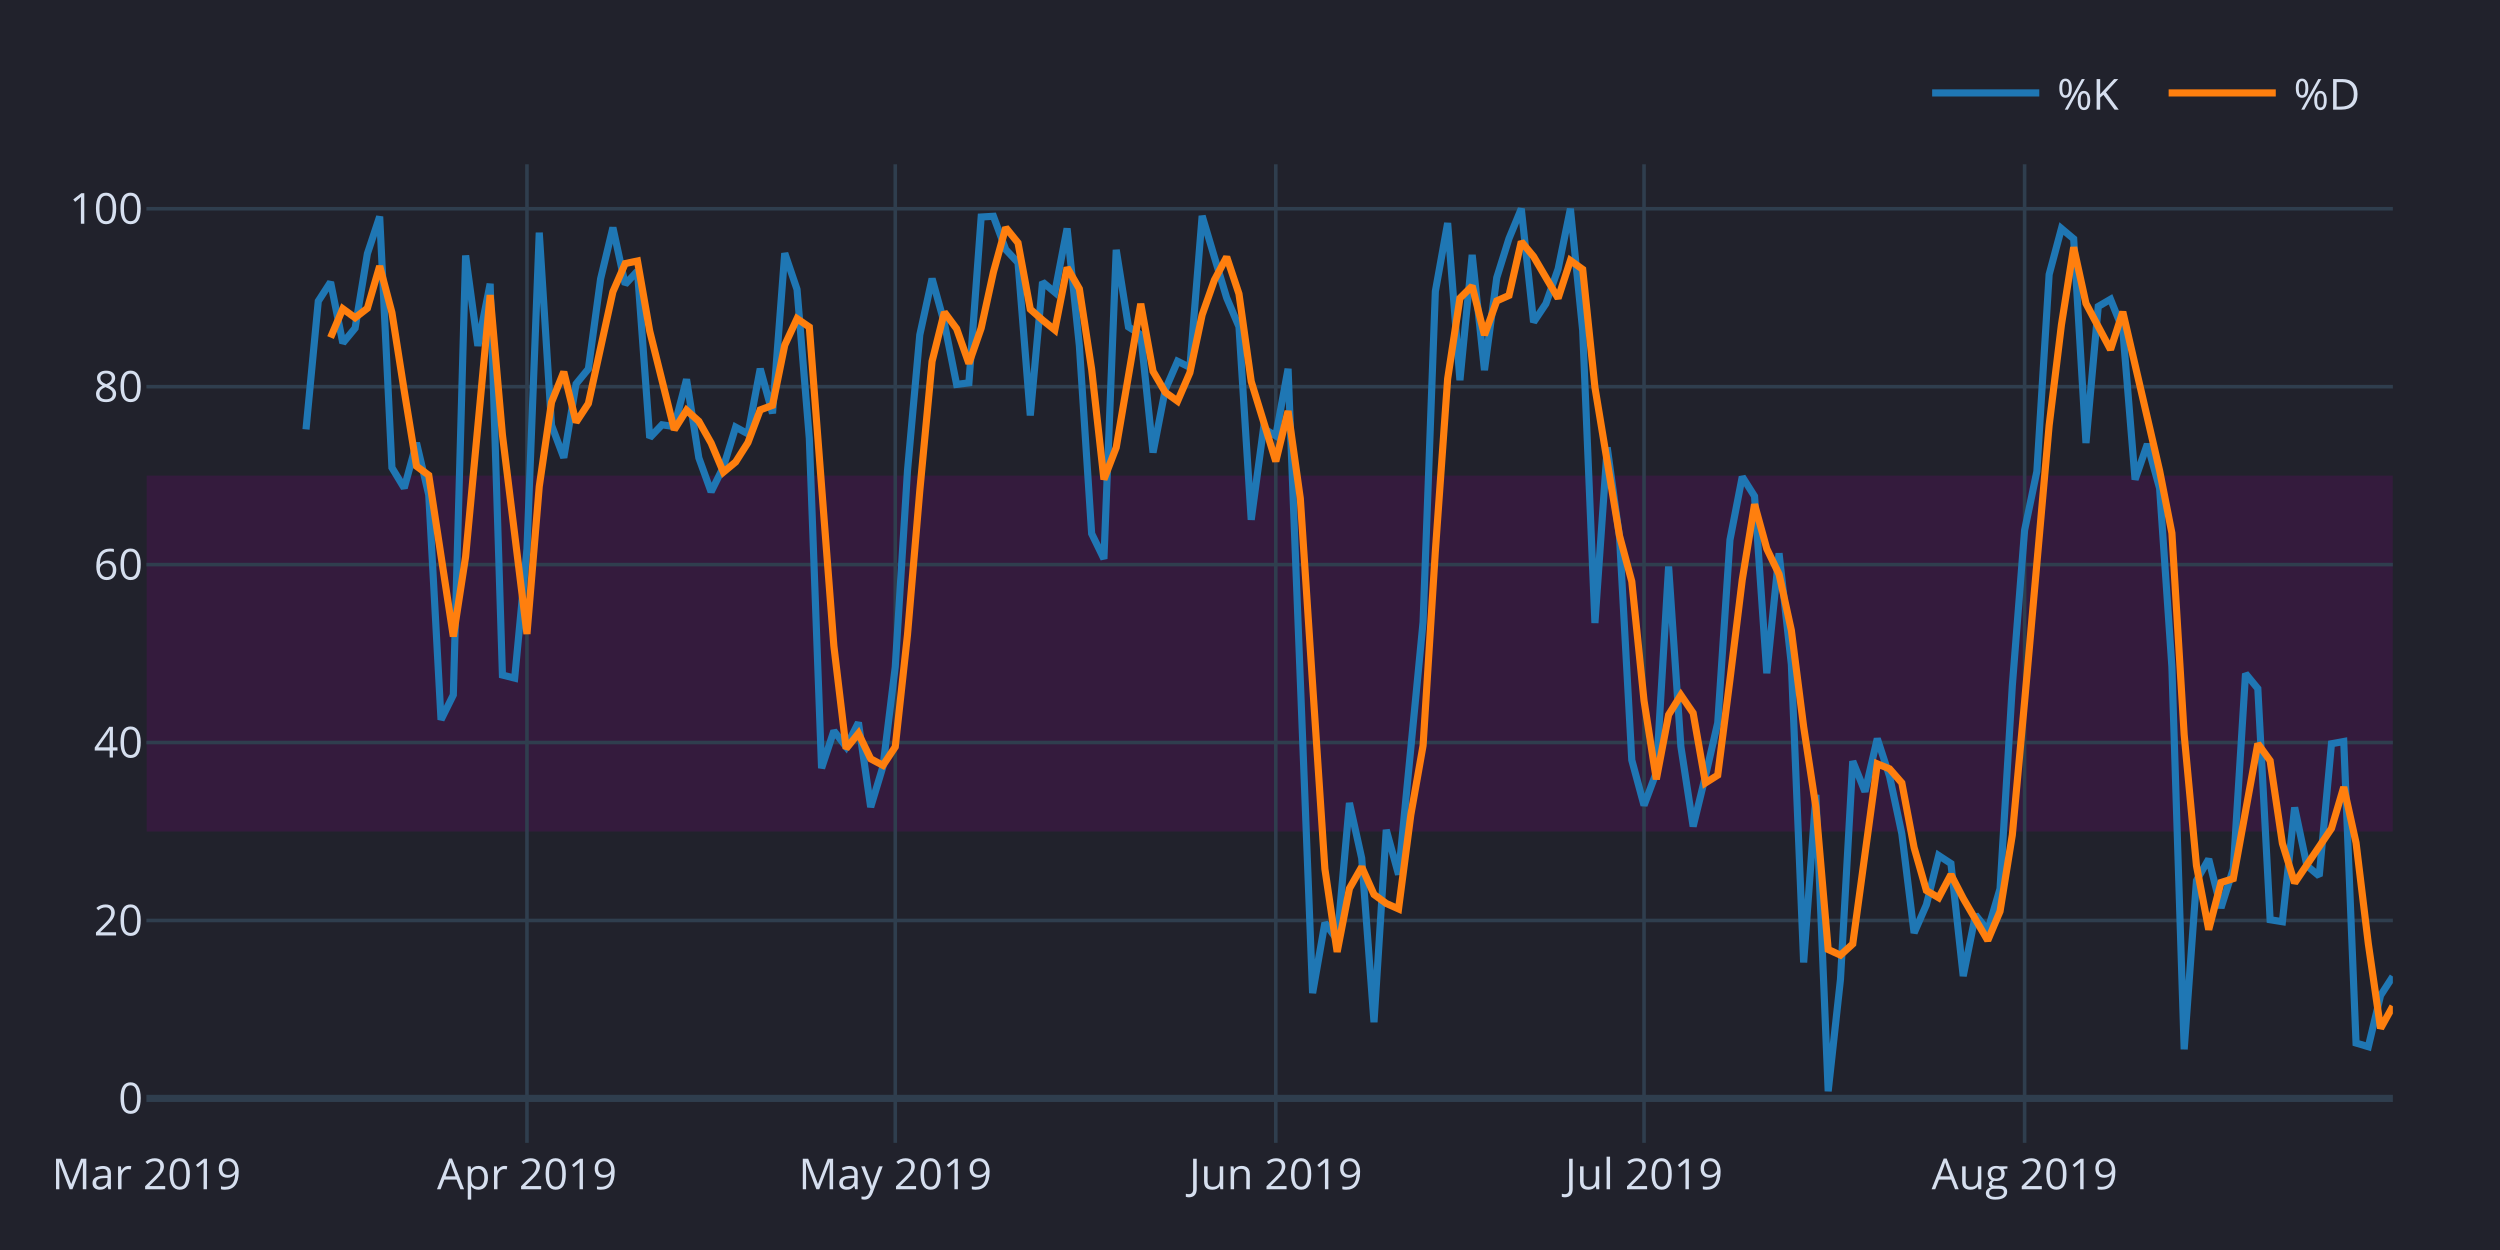
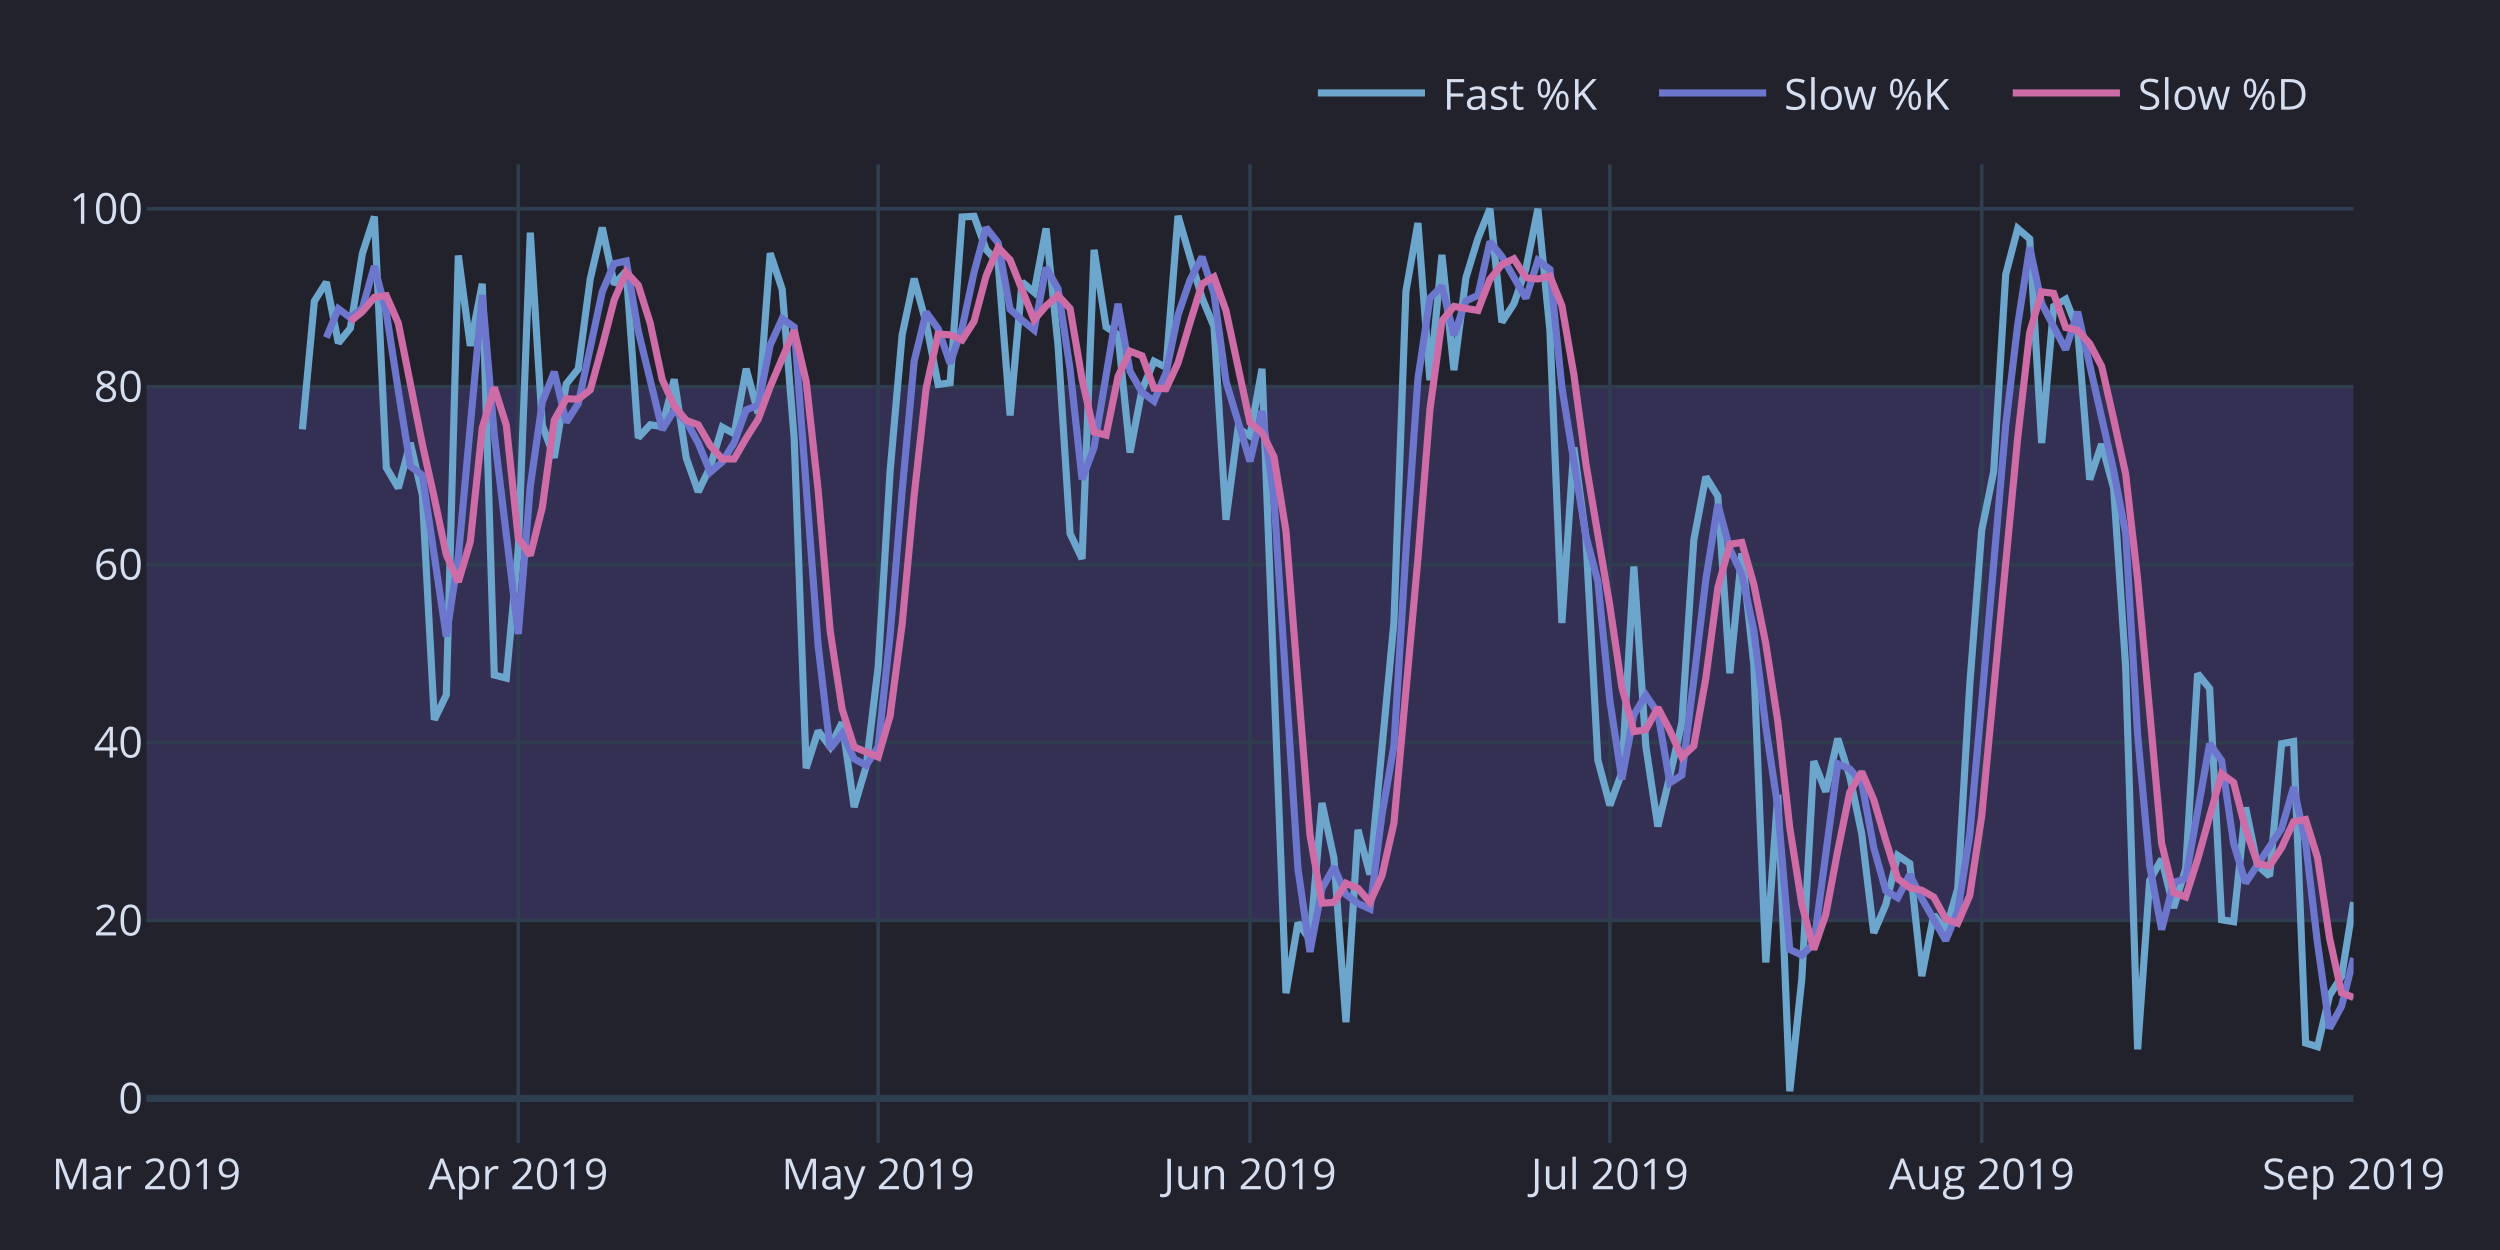
- <svg xmlns="http://www.w3.org/2000/svg" class="main-svg" width="700" height="350" viewBox="0 0 700 350">
+ <svg xmlns="http://www.w3.org/2000/svg" class="main-svg" width="700" height="350" style="" viewBox="0 0 700 350">
  <rect x="0" y="0" width="700" height="350" style="fill: rgb(33, 34, 44); fill-opacity: 1;" />
-   <defs id="defs-a3ccda">
+   <defs id="defs-3add64">
    <g class="clips">
-       <clipPath id="clipa3ccdaxyplot" class="plotclip">
-         <rect width="629" height="274" />
-       </clipPath>
-       <clipPath class="axesclip" id="clipa3ccdax">
-         <rect x="41" y="0" width="629" height="350" />
-       </clipPath>
-       <clipPath class="axesclip" id="clipa3ccday">
+       <clipPath id="clip3add64xyplot" class="plotclip">
+         <rect width="618" height="274" />
+       </clipPath>
+       <clipPath class="axesclip" id="clip3add64x">
+         <rect x="41" y="0" width="618" height="350" />
+       </clipPath>
+       <clipPath class="axesclip" id="clip3add64y">
        <rect x="0" y="46" width="700" height="274" />
      </clipPath>
-       <clipPath class="axesclip" id="clipa3ccdaxy">
-         <rect x="41" y="46" width="629" height="274" />
+       <clipPath class="axesclip" id="clip3add64xy">
+         <rect x="41" y="46" width="618" height="274" />
      </clipPath>
    </g>
    <g class="gradients" />
    <g class="patterns" />
  </defs>
  <g class="bglayer" />
  <g class="layer-below">
    <g class="imagelayer" />
    <g class="shapelayer" />
  </g>
  <g class="cartesianlayer">
    <g class="subplot xy">
      <g class="layer-subplot">
        <g class="shapelayer">
-           <path data-index="0" fill-rule="evenodd" d="M41,232.82H670V133.18H41Z" clip-path="url(#clipa3ccdaxy)" style="opacity: 0.2; stroke: rgb(0, 0, 0); stroke-opacity: 0; fill: rgb(128, 0, 128); fill-opacity: 1; stroke-width: 0px;" />
+           <path data-index="0" fill-rule="evenodd" d="M41,257.73H659V108.27H41Z" clip-path="url(#clip3add64xy)" style="opacity: 0.2; stroke: rgb(0, 0, 0); stroke-opacity: 0; fill: rgb(123, 104, 238); fill-opacity: 1; stroke-width: 0px;" />
        </g>
        <g class="imagelayer" />
      </g>
      <g class="gridlayer">
        <g class="x">
-           <path class="xgrid crisp" transform="translate(147.55,0)" d="M0,46v274" style="stroke: rgb(47, 62, 78); stroke-opacity: 1; stroke-width: 1px;" />
-           <path class="xgrid crisp" transform="translate(250.67,0)" d="M0,46v274" style="stroke: rgb(47, 62, 78); stroke-opacity: 1; stroke-width: 1px;" />
-           <path class="xgrid crisp" transform="translate(357.22,0)" d="M0,46v274" style="stroke: rgb(47, 62, 78); stroke-opacity: 1; stroke-width: 1px;" />
-           <path class="xgrid crisp" transform="translate(460.33,0)" d="M0,46v274" style="stroke: rgb(47, 62, 78); stroke-opacity: 1; stroke-width: 1px;" />
-           <path class="xgrid crisp" transform="translate(566.89,0)" d="M0,46v274" style="stroke: rgb(47, 62, 78); stroke-opacity: 1; stroke-width: 1px;" />
+           <path class="xgrid crisp" transform="translate(145.12,0)" d="M0,46v274" style="stroke: rgb(47, 62, 78); stroke-opacity: 1; stroke-width: 1px;" />
+           <path class="xgrid crisp" transform="translate(245.88,0)" d="M0,46v274" style="stroke: rgb(47, 62, 78); stroke-opacity: 1; stroke-width: 1px;" />
+           <path class="xgrid crisp" transform="translate(350,0)" d="M0,46v274" style="stroke: rgb(47, 62, 78); stroke-opacity: 1; stroke-width: 1px;" />
+           <path class="xgrid crisp" transform="translate(450.76,0)" d="M0,46v274" style="stroke: rgb(47, 62, 78); stroke-opacity: 1; stroke-width: 1px;" />
+           <path class="xgrid crisp" transform="translate(554.88,0)" d="M0,46v274" style="stroke: rgb(47, 62, 78); stroke-opacity: 1; stroke-width: 1px;" />
        </g>
        <g class="y">
-           <path class="ygrid crisp" transform="translate(0,257.73)" d="M41,0h629" style="stroke: rgb(47, 62, 78); stroke-opacity: 1; stroke-width: 1px;" />
-           <path class="ygrid crisp" transform="translate(0,207.91)" d="M41,0h629" style="stroke: rgb(47, 62, 78); stroke-opacity: 1; stroke-width: 1px;" />
-           <path class="ygrid crisp" transform="translate(0,158.09)" d="M41,0h629" style="stroke: rgb(47, 62, 78); stroke-opacity: 1; stroke-width: 1px;" />
-           <path class="ygrid crisp" transform="translate(0,108.27)" d="M41,0h629" style="stroke: rgb(47, 62, 78); stroke-opacity: 1; stroke-width: 1px;" />
-           <path class="ygrid crisp" transform="translate(0,58.45)" d="M41,0h629" style="stroke: rgb(47, 62, 78); stroke-opacity: 1; stroke-width: 1px;" />
+           <path class="ygrid crisp" transform="translate(0,257.73)" d="M41,0h618" style="stroke: rgb(47, 62, 78); stroke-opacity: 1; stroke-width: 1px;" />
+           <path class="ygrid crisp" transform="translate(0,207.91)" d="M41,0h618" style="stroke: rgb(47, 62, 78); stroke-opacity: 1; stroke-width: 1px;" />
+           <path class="ygrid crisp" transform="translate(0,158.09)" d="M41,0h618" style="stroke: rgb(47, 62, 78); stroke-opacity: 1; stroke-width: 1px;" />
+           <path class="ygrid crisp" transform="translate(0,108.27)" d="M41,0h618" style="stroke: rgb(47, 62, 78); stroke-opacity: 1; stroke-width: 1px;" />
+           <path class="ygrid crisp" transform="translate(0,58.45)" d="M41,0h618" style="stroke: rgb(47, 62, 78); stroke-opacity: 1; stroke-width: 1px;" />
        </g>
      </g>
      <g class="zerolinelayer">
-         <path class="yzl zl crisp" transform="translate(0,307.55)" d="M41,0h629" style="stroke: rgb(47, 62, 78); stroke-opacity: 1; stroke-width: 2px;" />
+         <path class="yzl zl crisp" transform="translate(0,307.55)" d="M41,0h618" style="stroke: rgb(47, 62, 78); stroke-opacity: 1; stroke-width: 2px;" />
      </g>
      <path class="xlines-below" />
      <path class="ylines-below" />
      <g class="overlines-below" />
      <g class="xaxislayer-below" />
      <g class="yaxislayer-below" />
      <g class="overaxes-below" />
-       <g class="plot" transform="translate(41,46)" clip-path="url(#clipa3ccdaxyplot)">
+       <g class="plot" transform="translate(41,46)" clip-path="url(#clip3add64xyplot)">
        <g class="scatterlayer mlayer">
-           <g class="trace scatter traced5676490-e145-419a-b8c4-1c63c8a3f391" style="stroke-miterlimit: 2; opacity: 1;">
+           <g class="trace scatter trace92d20e37-44f3-4d44-83d5-61bbeeedb112" style="stroke-miterlimit: 2; opacity: 1;">
            <g class="fills" />
            <g class="errorbars" />
            <g class="lines">
-               <path class="js-line" d="M44.68,74.23L48.12,38.32L51.56,33L54.99,50.05L58.43,45.88L61.87,25.02L65.31,14.64L68.74,84.94L72.18,90.65L75.62,78.01L79.05,92.56L82.49,155.53L85.93,148.58L89.37,25.53L92.8,50.84L96.24,33.45L99.68,143.01L103.11,143.88L106.55,107.64L109.99,19.14L113.43,73.05L116.86,82.16L120.3,61.5L123.74,57.3L127.17,32.07L130.61,17.72L134.05,33.61L137.49,29.89L140.92,76.57L144.36,72.94L147.8,73.45L151.23,60.2L154.67,82.19L158.11,91.71L161.55,84.74L164.98,73.6L168.42,75.47L171.86,57.25L175.3,69.74L178.73,24.9L182.17,35.03L185.61,76.77L189.04,169.1L192.48,158.65L195.92,163.11L199.36,156.31L202.79,179.98L206.23,168.62L209.67,140.76L213.1,85.77L216.54,47.76L219.98,32.02L223.42,44.47L226.85,61.63L230.29,61.2L233.73,14.76L237.16,14.56L240.6,23.86L244.04,27.55L247.48,70.33L250.91,32.97L254.35,35.84L257.79,17.96L261.22,50.81L264.66,103.41L268.1,110.48L271.54,23.95L274.97,45.53L278.41,47.71L281.85,80.71L285.28,63.09L288.72,55.16L292.16,56.86L295.6,14.45L299.03,25.97L302.47,37.4L305.91,45.46L309.34,99.54L312.78,73.96L316.22,76.05L319.66,57.26L326.53,232.07L329.97,212.4L333.4,217.12L336.84,178.83L340.28,194.32L343.72,240.22L347.15,186.35L350.59,198.88L357.46,128.19L360.9,35.56L364.34,16.45L367.78,60.46L371.21,25.37L374.65,57.64L378.09,31.75L381.52,20.78L384.96,12.45L388.4,44.21L391.84,39.05L395.27,29.31L398.71,12.45L402.15,46.5L405.58,128.44L409.02,79.28L412.46,104.31L415.9,166.82L419.33,179.5L422.77,170.3L426.21,112.62L429.64,162.97L433.08,185.41L436.52,171.29L439.96,156.41L443.39,105.16L446.83,87.49L450.27,92.94L453.7,142.51L457.14,108.92L460.58,140.04L464.02,223.49L467.45,176.56L470.89,259.55L474.33,228.22L477.77,167.13L481.2,175.66L484.64,160.81L488.08,171.37L491.51,187.44L494.95,215.22L498.39,207.34L501.83,193.54L505.26,195.79L508.7,227.3L512.14,210.17L515.57,214.51L519.01,202.85L522.45,145.99L525.89,102.45L529.32,86.01L532.76,30.84L536.2,17.99L539.63,20.88L543.07,78.05L546.51,39.81L549.95,37.8L553.38,46.33L556.82,88.28L560.26,78.34L563.69,90.72L567.13,140.74L570.57,247.81L574.01,200.56L577.44,194.54L580.88,208.21L584.32,197.27L587.75,142.61L591.19,146.8L594.63,211.52L598.07,212.08L601.5,180.09L604.94,196.39L608.38,199.28L611.81,162.25L615.25,161.62L618.69,246.05L622.13,247.08L625.56,232.72L629,227.41" style="vector-effect: non-scaling-stroke; fill: none; stroke: rgb(31, 119, 180); stroke-opacity: 1; stroke-width: 2px; opacity: 1;" />
+               <path class="js-line" d="M43.66,74.23L47.02,38.32L50.38,33L53.74,50.05L57.1,45.88L60.46,25.02L63.82,14.64L67.17,84.94L70.53,90.65L73.89,78.01L77.25,92.56L80.61,155.53L83.97,148.58L87.33,25.53L90.68,50.84L94.04,33.45L97.4,143.01L100.76,143.88L104.12,107.64L107.48,19.14L110.84,73.05L114.2,82.16L117.55,61.5L120.91,57.3L124.27,32.07L127.63,17.72L130.99,33.61L134.35,29.89L137.71,76.57L141.07,72.94L144.42,73.45L147.78,60.2L151.14,82.19L154.5,91.71L157.86,84.74L161.22,73.6L164.58,75.47L167.93,57.25L171.29,69.74L174.65,24.9L178.01,35.03L181.37,76.77L184.73,169.1L188.09,158.65L191.45,163.11L194.8,156.31L198.16,179.98L201.52,168.62L204.88,140.76L208.24,85.77L211.6,47.76L214.96,32.02L218.32,44.47L221.67,61.63L225.03,61.2L228.39,14.76L231.75,14.56L235.11,23.86L238.47,27.55L241.83,70.33L245.18,32.97L248.54,35.84L251.9,17.96L255.26,50.81L258.62,103.41L261.98,110.48L265.34,23.95L268.7,45.53L272.05,47.71L275.41,80.71L278.77,63.09L282.13,55.16L285.49,56.86L288.85,14.45L292.21,25.97L295.57,37.4L298.92,45.46L302.28,99.54L305.64,73.96L309,76.05L312.36,57.26L319.08,232.07L322.43,212.4L325.79,217.12L329.15,178.83L332.51,194.32L335.87,240.22L339.23,186.35L342.59,198.88L349.3,128.19L352.66,35.56L356.02,16.45L359.38,60.46L362.74,25.37L366.1,57.64L369.46,31.75L372.82,20.78L376.17,12.45L379.53,44.21L382.89,39.05L386.25,29.31L389.61,12.45L392.97,46.5L396.33,128.44L399.68,79.28L403.04,104.31L406.4,166.82L409.76,179.5L413.12,170.3L416.48,112.62L419.84,162.97L423.2,185.41L426.55,171.29L429.91,156.41L433.27,105.16L436.63,87.49L439.99,92.94L443.35,142.51L446.71,108.92L450.07,140.04L453.42,223.49L456.78,176.56L460.14,259.55L463.5,228.22L466.86,167.13L470.22,175.66L473.58,160.81L476.93,171.37L480.29,187.44L483.65,215.22L487.01,207.34L490.37,193.54L493.73,195.79L497.09,227.3L500.45,210.17L503.8,214.51L507.16,202.85L510.52,145.99L513.88,102.45L517.24,86.01L520.6,30.84L523.96,17.99L527.32,20.88L530.67,78.05L534.03,39.81L537.39,37.8L540.75,46.33L544.11,88.28L547.47,78.34L550.83,90.72L554.18,140.74L557.54,247.81L560.9,200.56L564.26,194.54L567.62,208.21L570.98,197.27L574.34,142.61L577.7,146.8L581.05,211.52L584.41,212.08L587.77,180.09L591.13,196.39L594.49,199.28L597.85,162.25L601.21,161.62L604.57,246.05L607.92,247.08L611.28,232.72L614.64,227.41L618,206.62" style="vector-effect: non-scaling-stroke; fill: none; stroke: rgb(108, 166, 205); stroke-opacity: 1; stroke-width: 2px; opacity: 1;" />
            </g>
            <g class="points" />
            <g class="text" />
          </g>
-           <g class="trace scatter trace2eedc1d0-2223-4207-b454-ee8efd0b0d7d" style="stroke-miterlimit: 2; opacity: 1;">
+           <g class="trace scatter tracea980d6b4-c9df-4a70-b8ad-ae10c597ff3c" style="stroke-miterlimit: 2; opacity: 1;">
            <g class="fills" />
            <g class="errorbars" />
            <g class="lines">
-               <path class="js-line" d="M51.56,48.52L54.99,40.46L58.43,42.97L61.87,40.31L65.31,28.51L68.74,41.53L72.18,63.41L75.62,84.53L79.05,87.07L85.93,132.22L89.37,109.88L96.24,36.61L99.68,75.77L106.55,131.51L109.99,90.22L113.43,66.61L116.86,58.11L120.3,72.23L123.74,66.99L130.61,35.7L134.05,27.8L137.49,27.07L140.92,46.69L147.8,74.32L151.23,68.86L154.67,71.95L158.11,78.04L161.55,86.21L164.98,83.35L168.42,77.93L171.86,68.77L175.3,67.49L178.73,50.63L182.17,43.22L185.61,45.57L192.48,134.84L195.92,163.62L199.36,159.36L202.79,166.47L206.23,168.3L209.67,163.12L213.1,131.71L216.54,91.43L219.98,55.18L223.42,41.42L226.85,46.04L230.29,55.77L233.73,45.87L237.16,30.18L240.6,17.73L244.04,21.99L247.48,40.58L250.91,43.62L254.35,46.38L257.79,28.92L261.22,34.87L264.66,57.4L268.1,88.24L271.54,79.28L278.41,39.06L281.85,57.98L285.28,63.84L288.72,66.32L292.16,58.37L295.6,42.15L299.03,32.42L302.47,25.94L305.91,36.28L309.34,60.8L316.22,83.18L319.66,69.09L323.09,93.58L326.53,145.59L329.97,197.3L333.4,220.53L336.84,202.78L340.28,196.76L343.72,204.46L347.15,206.97L350.59,208.49L354.03,182.16L357.46,162.77L360.9,108.33L364.34,60.07L367.78,37.49L371.21,34.09L374.65,47.82L378.09,38.25L381.52,36.72L384.96,21.66L388.4,25.82L395.27,37.52L398.71,26.94L402.15,29.42L405.58,62.46L412.46,104.01L415.9,116.8L419.33,150.21L422.77,172.21L426.21,154.14L429.64,148.63L433.08,153.66L436.52,173.22L439.96,171.04L443.39,144.29L446.83,116.36L450.27,95.2L453.7,107.65L457.14,114.79L460.58,130.49L464.02,157.48L467.45,180.03L470.89,219.86L474.33,221.44L477.77,218.3L484.64,167.87L488.08,169.28L491.51,173.21L494.95,191.34L498.39,203.34L501.83,205.37L505.26,198.89L508.7,205.54L515.57,217.33L519.01,209.18L522.45,187.79L525.89,150.43L532.76,73.1L536.2,44.95L539.63,23.24L543.07,38.97L549.95,51.89L553.38,41.31L560.26,70.98L563.69,85.78L567.13,103.26L570.57,159.75L574.01,196.37L577.44,214.3L580.88,201.1L584.32,200.01L591.19,162.23L594.63,166.98L598.07,190.14L601.5,201.23L611.81,185.97L615.25,174.38L618.69,189.97L622.13,218.25L625.56,241.95L629,235.74" style="vector-effect: non-scaling-stroke; fill: none; stroke: rgb(255, 127, 14); stroke-opacity: 1; stroke-width: 2px; opacity: 1;" />
+               <path class="js-line" d="M50.38,48.52L53.74,40.46L57.1,42.97L60.46,40.31L63.82,28.51L67.17,41.53L70.53,63.41L73.89,84.53L77.25,87.07L83.97,132.22L87.33,109.88L94.04,36.61L97.4,75.77L104.12,131.51L107.48,90.22L110.84,66.61L114.2,58.11L117.55,72.23L120.91,66.99L127.63,35.7L130.99,27.8L134.35,27.07L137.71,46.69L144.42,74.32L147.78,68.86L151.14,71.95L154.5,78.04L157.86,86.21L161.22,83.35L164.58,77.93L167.93,68.77L171.29,67.49L174.65,50.63L178.01,43.22L181.37,45.57L188.09,134.84L191.45,163.62L194.8,159.36L198.16,166.47L201.52,168.3L204.88,163.12L208.24,131.71L211.6,91.43L214.96,55.18L218.32,41.42L221.67,46.04L225.03,55.77L228.39,45.87L231.75,30.18L235.11,17.73L238.47,21.99L241.83,40.58L245.18,43.62L248.54,46.38L251.9,28.92L255.26,34.87L258.62,57.4L261.98,88.24L265.34,79.28L272.05,39.06L275.41,57.98L278.77,63.84L282.13,66.32L285.49,58.37L288.85,42.15L292.21,32.42L295.57,25.94L298.92,36.28L302.28,60.8L309,83.18L312.36,69.09L315.72,93.58L319.08,145.59L322.43,197.3L325.79,220.53L329.15,202.78L332.51,196.76L335.87,204.46L339.23,206.97L342.59,208.49L345.95,182.16L349.3,162.77L352.66,108.33L356.02,60.07L359.38,37.49L362.74,34.09L366.1,47.82L369.46,38.25L372.82,36.72L376.17,21.66L379.53,25.82L386.25,37.52L389.61,26.94L392.97,29.42L396.33,62.46L403.04,104.01L406.4,116.8L409.76,150.21L413.12,172.21L416.48,154.14L419.84,148.63L423.2,153.66L426.55,173.22L429.91,171.04L433.27,144.29L436.63,116.36L439.99,95.2L443.35,107.65L446.71,114.79L450.07,130.49L453.42,157.48L456.78,180.03L460.14,219.86L463.5,221.44L466.86,218.3L473.58,167.87L476.93,169.28L480.29,173.21L483.65,191.34L487.01,203.34L490.37,205.37L493.73,198.89L497.09,205.54L503.8,217.33L507.16,209.18L510.52,187.79L513.88,150.43L520.6,73.1L523.96,44.95L527.32,23.24L530.67,38.97L537.39,51.89L540.75,41.31L547.47,70.98L550.83,85.78L554.18,103.26L557.54,159.75L560.9,196.37L564.26,214.3L567.62,201.1L570.98,200.01L577.7,162.23L581.05,166.98L584.41,190.14L587.77,201.23L597.85,185.97L601.21,174.38L604.57,189.97L607.92,218.25L611.28,241.95L614.64,235.74L618,222.25" style="vector-effect: non-scaling-stroke; fill: none; stroke: rgb(108, 118, 205); stroke-opacity: 1; stroke-width: 2px; opacity: 1;" />
+             </g>
+             <g class="points" />
+             <g class="text" />
+           </g>
+           <g class="trace scatter trace9d864f75-5102-48ec-8697-91808e0628e9" style="stroke-miterlimit: 2; opacity: 1;">
+             <g class="fills" />
+             <g class="errorbars" />
+             <g class="lines">
+               <path class="js-line" d="M57.1,43.98L60.46,41.25L63.82,37.27L67.17,36.79L70.53,44.48L77.25,78.34L80.61,93.44L83.97,109.33L87.33,116.93L90.68,105.7L94.04,73.82L97.4,62.45L100.76,73.05L104.12,104.69L107.48,109.5L110.84,96.11L114.2,71.65L117.55,65.65L120.91,65.78L124.27,63.17L127.63,50.99L130.99,37.93L134.35,30.19L137.71,33.85L141.07,44.52L144.42,60.27L147.78,67.66L151.14,71.71L154.5,72.95L157.86,78.73L161.22,82.53L164.58,82.5L167.93,76.69L171.29,71.4L174.65,62.3L181.37,46.47L184.73,60.81L188.09,91.35L191.45,130.7L194.8,152.61L198.16,163.15L204.88,165.96L208.24,154.38L211.6,128.75L214.96,92.77L218.32,62.68L221.67,47.55L225.03,47.74L228.39,49.22L231.75,43.94L235.11,31.26L238.47,23.3L241.83,26.77L248.54,43.53L251.9,39.64L255.26,36.73L258.62,40.4L261.98,60.17L265.34,74.97L268.7,75.84L272.05,59.44L275.41,52.34L278.77,53.63L282.13,62.71L285.49,62.84L288.85,55.61L292.21,44.31L295.57,33.51L298.92,31.55L302.28,41.01L305.64,56.69L309,72.33L312.36,75.09L315.72,81.95L319.08,102.75L325.79,187.8L329.15,206.87L332.51,206.69L335.87,201.33L339.23,202.73L342.59,206.64L345.95,199.2L349.3,184.47L356.02,110.39L359.38,68.63L362.74,43.88L366.1,39.8L372.82,40.93L376.17,32.21L379.53,28.07L382.89,26.46L386.25,31.75L389.61,32.12L392.97,31.29L396.33,39.61L399.68,58.87L403.04,83.74L409.76,123.67L413.12,146.41L416.48,158.85L419.84,158.32L423.2,152.14L426.55,158.5L429.91,165.97L433.27,162.85L436.63,143.89L439.99,118.61L443.35,106.4L446.71,105.88L450.07,117.64L453.42,134.26L456.78,156L460.14,185.79L463.5,207.11L466.86,219.87L470.22,210.03L473.58,192.17L476.93,175.83L480.29,170.12L483.65,177.94L487.01,189.3L490.37,200.02L493.73,202.53L497.09,203.27L500.45,205.17L503.8,211.32L507.16,212.53L510.52,204.76L513.88,182.47L520.6,111.67L523.96,76.51L527.32,47.09L530.67,35.72L534.03,36.15L537.39,45.7L540.75,46.48L544.11,50.22L547.47,56.59L550.83,71.41L554.18,86.68L557.54,116.27L564.26,190.14L567.62,203.92L570.98,205.14L574.34,194.6L581.05,170.63L584.41,173.11L587.77,186.11L591.13,195.85L594.49,196.45L597.85,191.36L601.21,184.09L604.57,183.44L607.92,194.2L611.28,216.72L614.64,231.98L618,233.31" style="vector-effect: non-scaling-stroke; fill: none; stroke: rgb(205, 108, 166); stroke-opacity: 1; stroke-width: 2px; opacity: 1;" />
            </g>
            <g class="points" />
            <g class="text" />
          </g>
        </g>
      </g>
      <g class="overplot" />
      <path class="xlines-above crisp" d="M0,0" style="fill: none;" />
      <path class="ylines-above crisp" d="M0,0" style="fill: none;" />
      <g class="overlines-above" />
      <g class="xaxislayer-above">
        <g class="xtick">
          <text text-anchor="middle" x="0" y="333" transform="translate(41,0)" style="font-family: 'Open Sans', verdana, arial, sans-serif; font-size: 12px; fill: rgb(214, 223, 239); fill-opacity: 1; white-space: pre; opacity: 1;">Mar 2019</text>
        </g>
        <g class="xtick">
-           <text text-anchor="middle" x="0" y="333" style="font-family: 'Open Sans', verdana, arial, sans-serif; font-size: 12px; fill: rgb(214, 223, 239); fill-opacity: 1; white-space: pre; opacity: 1;" transform="translate(147.55,0)">Apr 2019</text>
-         </g>
-         <g class="xtick">
-           <text text-anchor="middle" x="0" y="333" style="font-family: 'Open Sans', verdana, arial, sans-serif; font-size: 12px; fill: rgb(214, 223, 239); fill-opacity: 1; white-space: pre; opacity: 1;" transform="translate(250.67,0)">May 2019</text>
-         </g>
-         <g class="xtick">
-           <text text-anchor="middle" x="0" y="333" style="font-family: 'Open Sans', verdana, arial, sans-serif; font-size: 12px; fill: rgb(214, 223, 239); fill-opacity: 1; white-space: pre; opacity: 1;" transform="translate(357.22,0)">Jun 2019</text>
-         </g>
-         <g class="xtick">
-           <text text-anchor="middle" x="0" y="333" style="font-family: 'Open Sans', verdana, arial, sans-serif; font-size: 12px; fill: rgb(214, 223, 239); fill-opacity: 1; white-space: pre; opacity: 1;" transform="translate(460.33,0)">Jul 2019</text>
-         </g>
-         <g class="xtick">
-           <text text-anchor="middle" x="0" y="333" style="font-family: 'Open Sans', verdana, arial, sans-serif; font-size: 12px; fill: rgb(214, 223, 239); fill-opacity: 1; white-space: pre; opacity: 1;" transform="translate(566.89,0)">Aug 2019</text>
+           <text text-anchor="middle" x="0" y="333" style="font-family: 'Open Sans', verdana, arial, sans-serif; font-size: 12px; fill: rgb(214, 223, 239); fill-opacity: 1; white-space: pre; opacity: 1;" transform="translate(145.12,0)">Apr 2019</text>
+         </g>
+         <g class="xtick">
+           <text text-anchor="middle" x="0" y="333" style="font-family: 'Open Sans', verdana, arial, sans-serif; font-size: 12px; fill: rgb(214, 223, 239); fill-opacity: 1; white-space: pre; opacity: 1;" transform="translate(245.88,0)">May 2019</text>
+         </g>
+         <g class="xtick">
+           <text text-anchor="middle" x="0" y="333" style="font-family: 'Open Sans', verdana, arial, sans-serif; font-size: 12px; fill: rgb(214, 223, 239); fill-opacity: 1; white-space: pre; opacity: 1;" transform="translate(350,0)">Jun 2019</text>
+         </g>
+         <g class="xtick">
+           <text text-anchor="middle" x="0" y="333" style="font-family: 'Open Sans', verdana, arial, sans-serif; font-size: 12px; fill: rgb(214, 223, 239); fill-opacity: 1; white-space: pre; opacity: 1;" transform="translate(450.76,0)">Jul 2019</text>
+         </g>
+         <g class="xtick">
+           <text text-anchor="middle" x="0" y="333" style="font-family: 'Open Sans', verdana, arial, sans-serif; font-size: 12px; fill: rgb(214, 223, 239); fill-opacity: 1; white-space: pre; opacity: 1;" transform="translate(554.88,0)">Aug 2019</text>
+         </g>
+         <g class="xtick">
+           <text text-anchor="middle" x="0" y="333" style="font-family: 'Open Sans', verdana, arial, sans-serif; font-size: 12px; fill: rgb(214, 223, 239); fill-opacity: 1; white-space: pre; opacity: 1;" transform="translate(659,0)">Sep 2019</text>
        </g>
      </g>
      <g class="yaxislayer-above">
        <g class="ytick">
          <text text-anchor="end" x="40" y="4.2" transform="translate(0,307.55)" style="font-family: 'Open Sans', verdana, arial, sans-serif; font-size: 12px; fill: rgb(214, 223, 239); fill-opacity: 1; white-space: pre; opacity: 1;">0</text>
        </g>
        <g class="ytick">
          <text text-anchor="end" x="40" y="4.2" style="font-family: 'Open Sans', verdana, arial, sans-serif; font-size: 12px; fill: rgb(214, 223, 239); fill-opacity: 1; white-space: pre; opacity: 1;" transform="translate(0,257.73)">20</text>
        </g>
        <g class="ytick">
          <text text-anchor="end" x="40" y="4.2" style="font-family: 'Open Sans', verdana, arial, sans-serif; font-size: 12px; fill: rgb(214, 223, 239); fill-opacity: 1; white-space: pre; opacity: 1;" transform="translate(0,207.91)">40</text>
        </g>
        <g class="ytick">
          <text text-anchor="end" x="40" y="4.2" style="font-family: 'Open Sans', verdana, arial, sans-serif; font-size: 12px; fill: rgb(214, 223, 239); fill-opacity: 1; white-space: pre; opacity: 1;" transform="translate(0,158.09)">60</text>
        </g>
        <g class="ytick">
          <text text-anchor="end" x="40" y="4.2" style="font-family: 'Open Sans', verdana, arial, sans-serif; font-size: 12px; fill: rgb(214, 223, 239); fill-opacity: 1; white-space: pre; opacity: 1;" transform="translate(0,108.27)">80</text>
        </g>
        <g class="ytick">
          <text text-anchor="end" x="40" y="4.2" style="font-family: 'Open Sans', verdana, arial, sans-serif; font-size: 12px; fill: rgb(214, 223, 239); fill-opacity: 1; white-space: pre; opacity: 1;" transform="translate(0,58.45)">100</text>
        </g>
      </g>
      <g class="overaxes-above" />
    </g>
  </g>
  <g class="polarlayer" />
+   <g class="smithlayer" />
  <g class="ternarylayer" />
  <g class="geolayer" />
  <g class="funnelarealayer" />
  <g class="pielayer" />
  <g class="iciclelayer" />
  <g class="treemaplayer" />
  <g class="sunburstlayer" />
  <g class="glimages" />
-   <defs id="topdefs-a3ccda">
+   <defs id="topdefs-3add64">
    <g class="clips" />
-     <clipPath id="legenda3ccda">
-       <rect width="134" height="29" x="0" y="0" />
+     <clipPath id="legend3add64">
+       <rect width="295" height="29" x="0" y="0" />
    </clipPath>
  </defs>
  <g class="layer-above">
    <g class="imagelayer" />
    <g class="shapelayer" />
  </g>
  <g class="infolayer">
-     <g class="legend" pointer-events="all" transform="translate(536,11.52)">
-       <rect class="bg" shape-rendering="crispEdges" style="stroke: rgb(68, 68, 68); stroke-opacity: 1; fill: rgb(33, 34, 44); fill-opacity: 1; stroke-width: 0px;" width="134" height="29" x="0" y="0" />
-       <g class="scrollbox" transform="" clip-path="url(#legenda3ccda)">
+     <g class="legend" pointer-events="all" transform="translate(364,11.52)">
+       <rect class="bg" shape-rendering="crispEdges" style="stroke: rgb(68, 68, 68); stroke-opacity: 1; fill: rgb(33, 34, 44); fill-opacity: 1; stroke-width: 0px;" width="295" height="29" x="0" y="0" />
+       <g class="scrollbox" transform="" clip-path="url(#legend3add64)">
        <g class="groups">
          <g class="traces" transform="translate(0,14.5)" style="opacity: 1;">
-             <text class="legendtext" text-anchor="start" x="40" y="4.68" style="font-family: 'Open Sans', verdana, arial, sans-serif; font-size: 12px; fill: rgb(214, 223, 239); fill-opacity: 1; white-space: pre;">%K</text>
+             <text class="legendtext" text-anchor="start" x="40" y="4.68" style="font-family: 'Open Sans', verdana, arial, sans-serif; font-size: 12px; fill: rgb(214, 223, 239); fill-opacity: 1; white-space: pre;">Fast %K</text>
            <g class="layers" style="opacity: 1;">
              <g class="legendfill" />
              <g class="legendlines">
-                 <path class="js-line" d="M5,0h30" style="fill: none; stroke: rgb(31, 119, 180); stroke-opacity: 1; stroke-width: 2px;" />
+                 <path class="js-line" d="M5,0h30" style="fill: none; stroke: rgb(108, 166, 205); stroke-opacity: 1; stroke-width: 2px;" />
              </g>
              <g class="legendsymbols">
                <g class="legendpoints" />
              </g>
            </g>
-             <rect class="legendtoggle" x="0" y="-9.5" width="63.719" height="19" style="fill: rgb(0, 0, 0); fill-opacity: 0;" />
-           </g>
-           <g class="traces" transform="translate(66.21875,14.5)" style="opacity: 1;">
-             <text class="legendtext" text-anchor="start" x="40" y="4.68" style="font-family: 'Open Sans', verdana, arial, sans-serif; font-size: 12px; fill: rgb(214, 223, 239); fill-opacity: 1; white-space: pre;">%D</text>
+             <rect class="legendtoggle" x="0" y="-9.5" width="93.031" height="19" style="fill: rgb(0, 0, 0); fill-opacity: 0;" />
+           </g>
+           <g class="traces" transform="translate(95.53125,14.5)" style="opacity: 1;">
+             <text class="legendtext" text-anchor="start" x="40" y="4.68" style="font-family: 'Open Sans', verdana, arial, sans-serif; font-size: 12px; fill: rgb(214, 223, 239); fill-opacity: 1; white-space: pre;">Slow %K</text>
            <g class="layers" style="opacity: 1;">
              <g class="legendfill" />
              <g class="legendlines">
-                 <path class="js-line" d="M5,0h30" style="fill: none; stroke: rgb(255, 127, 14); stroke-opacity: 1; stroke-width: 2px;" />
+                 <path class="js-line" d="M5,0h30" style="fill: none; stroke: rgb(108, 118, 205); stroke-opacity: 1; stroke-width: 2px;" />
              </g>
              <g class="legendsymbols">
                <g class="legendpoints" />
              </g>
            </g>
-             <rect class="legendtoggle" x="0" y="-9.5" width="64.656" height="19" style="fill: rgb(0, 0, 0); fill-opacity: 0;" />
+             <rect class="legendtoggle" x="0" y="-9.5" width="96.547" height="19" style="fill: rgb(0, 0, 0); fill-opacity: 0;" />
+           </g>
+           <g class="traces" transform="translate(194.5781,14.5)" style="opacity: 1;">
+             <text class="legendtext" text-anchor="start" x="40" y="4.68" style="font-family: 'Open Sans', verdana, arial, sans-serif; font-size: 12px; fill: rgb(214, 223, 239); fill-opacity: 1; white-space: pre;">Slow %D</text>
+             <g class="layers" style="opacity: 1;">
+               <g class="legendfill" />
+               <g class="legendlines">
+                 <path class="js-line" d="M5,0h30" style="fill: none; stroke: rgb(205, 108, 166); stroke-opacity: 1; stroke-width: 2px;" />
+               </g>
+               <g class="legendsymbols">
+                 <g class="legendpoints" />
+               </g>
+             </g>
+             <rect class="legendtoggle" x="0" y="-9.5" width="97.484" height="19" style="fill: rgb(0, 0, 0); fill-opacity: 0;" />
          </g>
        </g>
      </g>
      <rect class="scrollbar" rx="20" ry="3" width="0" height="0" style="fill: rgb(128, 139, 164); fill-opacity: 1;" x="0" y="0" />
    </g>
    <g class="g-gtitle" />
    <g class="g-xtitle" />
    <g class="g-ytitle" />
  </g>
</svg>
